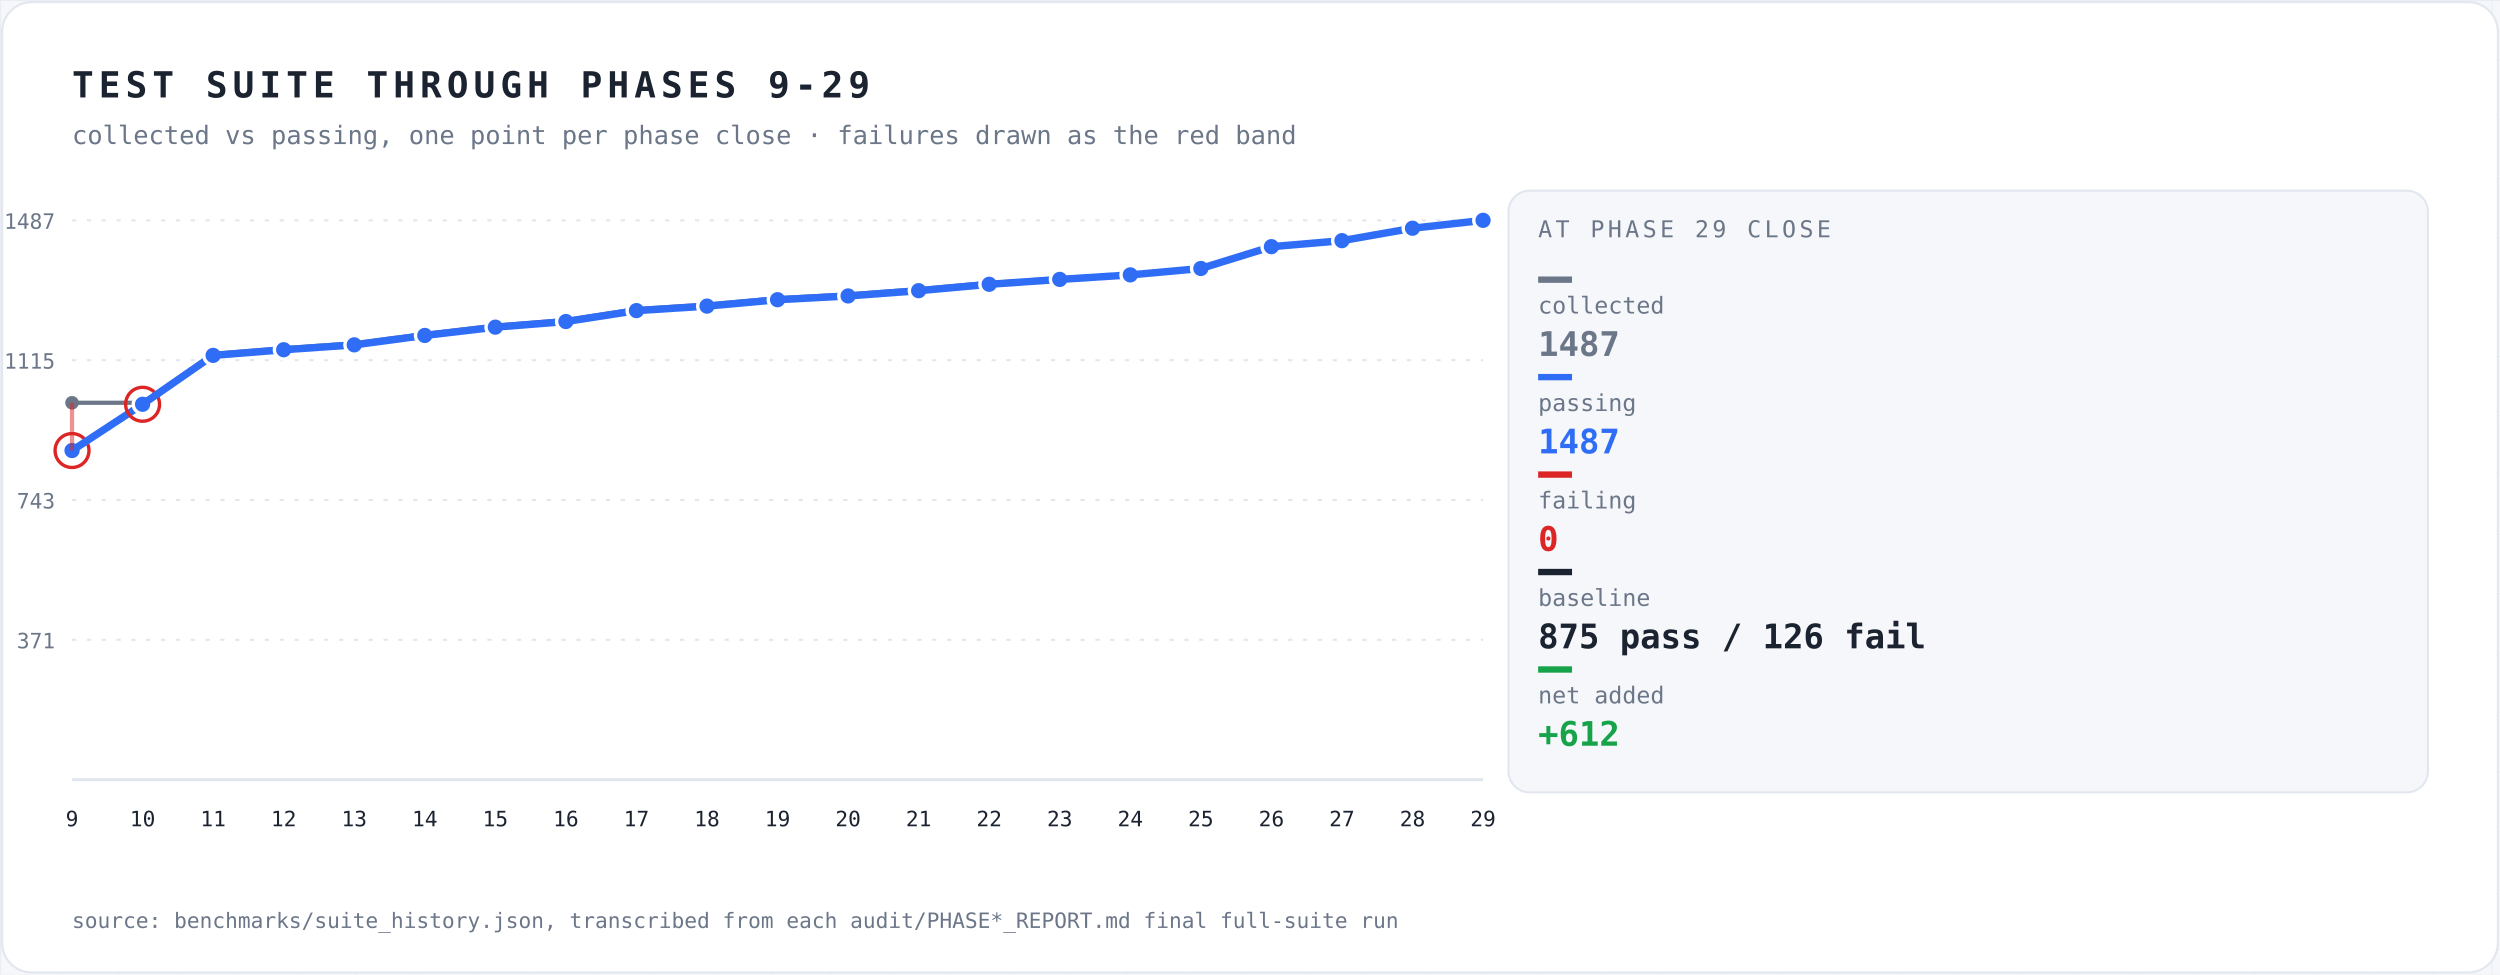
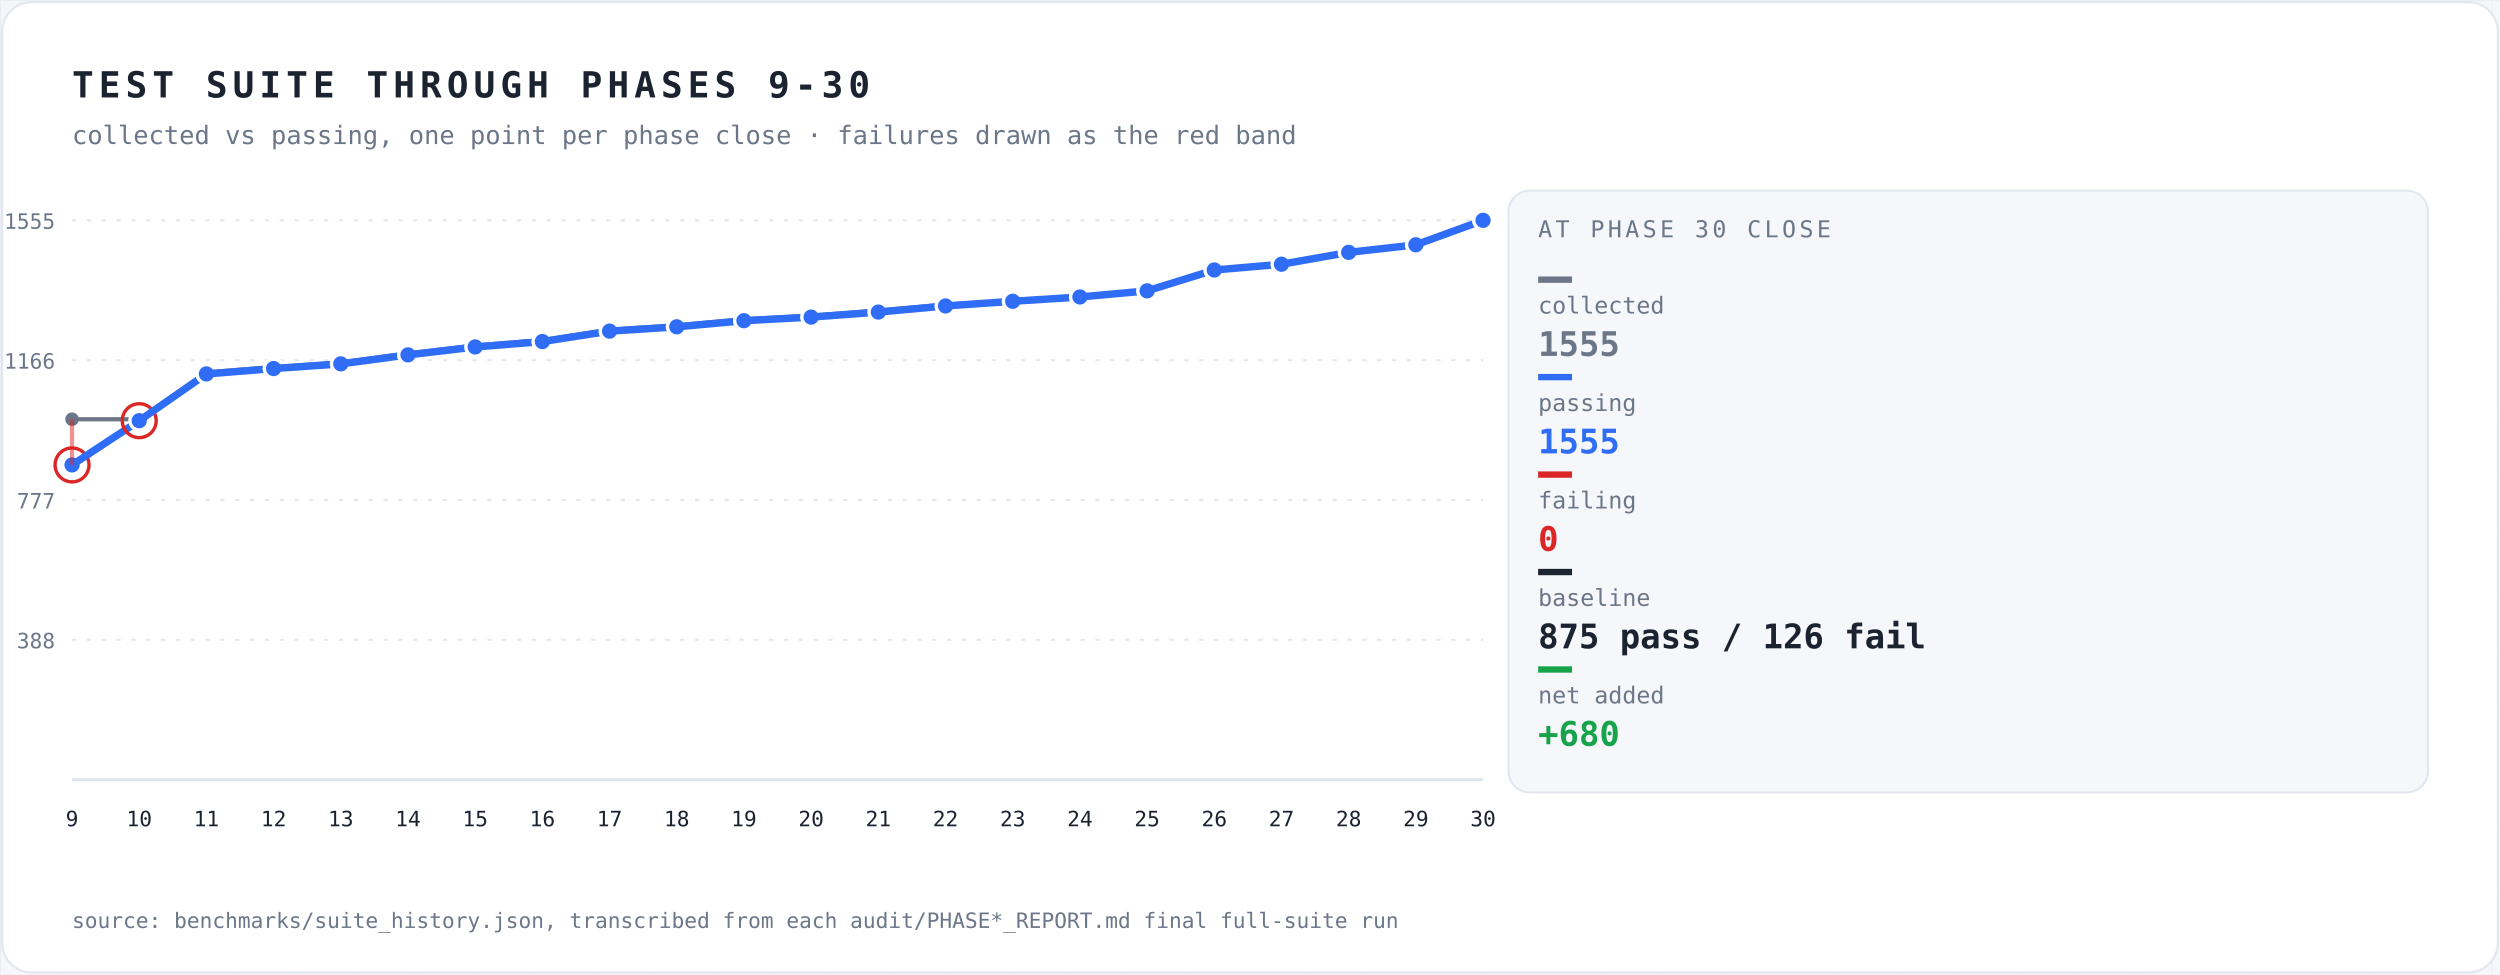
- <svg xmlns="http://www.w3.org/2000/svg" width="1180" height="460" viewBox="0 0 1180 460" role="img" aria-label="TEST SUITE THROUGH PHASES 9-29: collected vs passing, one point per phase close · failures drawn as the red band">
+ <svg xmlns="http://www.w3.org/2000/svg" width="1180" height="460" viewBox="0 0 1180 460" role="img" aria-label="TEST SUITE THROUGH PHASES 9-30: collected vs passing, one point per phase close · failures drawn as the red band">
  <defs>
    <pattern id="grid" width="28" height="28" patternUnits="userSpaceOnUse">
      <path d="M28 0H0v28" fill="none" stroke="#e2e7ef" stroke-width="1" />
    </pattern>
  </defs>
  <rect width="100%" height="100%" fill="#f5f7fa" />
  <rect width="100%" height="100%" fill="url(#grid)" opacity=".55" />
  <rect x="1" y="1" width="1178" height="458" rx="14" fill="#ffffff" stroke="#e2e7ef" />
-   <text x="34" y="46" font-family="ui-monospace, 'SF Mono', Menlo, Consolas, monospace" font-size="17" font-weight="700" letter-spacing="2.4" fill="#1b2230">TEST SUITE THROUGH PHASES 9-29</text>
+   <text x="34" y="46" font-family="ui-monospace, 'SF Mono', Menlo, Consolas, monospace" font-size="17" font-weight="700" letter-spacing="2.4" fill="#1b2230">TEST SUITE THROUGH PHASES 9-30</text>
  <text x="34" y="68" font-family="ui-monospace, 'SF Mono', Menlo, Consolas, monospace" font-size="12" fill="#6b7688">collected vs passing, one point per phase close · failures drawn as the red band</text>
  <line x1="34" y1="368" x2="700" y2="368" stroke="#e2e7ef" stroke-width="1.5" />
  <line x1="34" y1="302.0" x2="700" y2="302.0" stroke="#e2e7ef" stroke-dasharray="2 5" />
-   <text x="26" y="306.0" text-anchor="end" font-family="ui-monospace, 'SF Mono', Menlo, Consolas, monospace" font-size="10" fill="#6b7688">371</text>
+   <text x="26" y="306.0" text-anchor="end" font-family="ui-monospace, 'SF Mono', Menlo, Consolas, monospace" font-size="10" fill="#6b7688">388</text>
  <line x1="34" y1="236.0" x2="700" y2="236.0" stroke="#e2e7ef" stroke-dasharray="2 5" />
-   <text x="26" y="240.0" text-anchor="end" font-family="ui-monospace, 'SF Mono', Menlo, Consolas, monospace" font-size="10" fill="#6b7688">743</text>
+   <text x="26" y="240.0" text-anchor="end" font-family="ui-monospace, 'SF Mono', Menlo, Consolas, monospace" font-size="10" fill="#6b7688">777</text>
  <line x1="34" y1="170.0" x2="700" y2="170.0" stroke="#e2e7ef" stroke-dasharray="2 5" />
-   <text x="26" y="174.0" text-anchor="end" font-family="ui-monospace, 'SF Mono', Menlo, Consolas, monospace" font-size="10" fill="#6b7688">1115</text>
+   <text x="26" y="174.0" text-anchor="end" font-family="ui-monospace, 'SF Mono', Menlo, Consolas, monospace" font-size="10" fill="#6b7688">1166</text>
  <line x1="34" y1="104.0" x2="700" y2="104.0" stroke="#e2e7ef" stroke-dasharray="2 5" />
-   <text x="26" y="108.0" text-anchor="end" font-family="ui-monospace, 'SF Mono', Menlo, Consolas, monospace" font-size="10" fill="#6b7688">1487</text>
-   <circle cx="34.0" cy="190.106" r="3.2" fill="#6b7688" />
-   <circle cx="34.0" cy="212.654" r="4.4" fill="#2f6df6" stroke="#ffffff" stroke-width="1.6" />
-   <circle cx="34.0" cy="212.654" r="8" fill="none" stroke="#dc2626" stroke-width="1.6" />
+   <text x="26" y="108.0" text-anchor="end" font-family="ui-monospace, 'SF Mono', Menlo, Consolas, monospace" font-size="10" fill="#6b7688">1555</text>
+   <circle cx="34.0" cy="197.886" r="3.2" fill="#6b7688" />
+   <circle cx="34.0" cy="219.447" r="4.4" fill="#2f6df6" stroke="#ffffff" stroke-width="1.6" />
+   <circle cx="34.0" cy="219.447" r="8" fill="none" stroke="#dc2626" stroke-width="1.6" />
  <text x="34.0" y="390" text-anchor="middle" font-family="ui-monospace, 'SF Mono', Menlo, Consolas, monospace" font-size="10" fill="#1b2230">9</text>
-   <line x1="34.0" y1="190.106" x2="67.3" y2="190.106" stroke="#6b7688" stroke-width="2" />
-   <line x1="34.0" y1="212.654" x2="67.3" y2="190.816" stroke="#2f6df6" stroke-width="3.5" />
-   <line x1="34.0" y1="190.106" x2="34.0" y2="212.654" stroke="#dc2626" stroke-width="2" opacity=".5" />
-   <circle cx="67.3" cy="190.106" r="3.2" fill="#6b7688" />
-   <circle cx="67.3" cy="190.816" r="4.4" fill="#2f6df6" stroke="#ffffff" stroke-width="1.6" />
-   <circle cx="67.3" cy="190.816" r="8" fill="none" stroke="#dc2626" stroke-width="1.6" />
-   <text x="67.3" y="390" text-anchor="middle" font-family="ui-monospace, 'SF Mono', Menlo, Consolas, monospace" font-size="10" fill="#1b2230">10</text>
-   <line x1="67.3" y1="190.106" x2="100.6" y2="167.026" stroke="#6b7688" stroke-width="2" />
-   <line x1="67.3" y1="190.816" x2="100.6" y2="167.736" stroke="#2f6df6" stroke-width="3.5" />
-   <circle cx="100.6" cy="167.026" r="3.2" fill="#6b7688" />
-   <circle cx="100.6" cy="167.736" r="4.4" fill="#2f6df6" stroke="#ffffff" stroke-width="1.6" />
-   <text x="100.6" y="390" text-anchor="middle" font-family="ui-monospace, 'SF Mono', Menlo, Consolas, monospace" font-size="10" fill="#1b2230">11</text>
-   <line x1="100.6" y1="167.026" x2="133.9" y2="164.363" stroke="#6b7688" stroke-width="2" />
-   <line x1="100.6" y1="167.736" x2="133.9" y2="165.073" stroke="#2f6df6" stroke-width="3.5" />
-   <circle cx="133.9" cy="164.363" r="3.2" fill="#6b7688" />
-   <circle cx="133.9" cy="165.073" r="4.4" fill="#2f6df6" stroke="#ffffff" stroke-width="1.6" />
-   <text x="133.9" y="390" text-anchor="middle" font-family="ui-monospace, 'SF Mono', Menlo, Consolas, monospace" font-size="10" fill="#1b2230">12</text>
-   <line x1="133.9" y1="164.363" x2="167.2" y2="162.055" stroke="#6b7688" stroke-width="2" />
-   <line x1="133.9" y1="165.073" x2="167.2" y2="162.765" stroke="#2f6df6" stroke-width="3.5" />
-   <circle cx="167.2" cy="162.055" r="3.2" fill="#6b7688" />
-   <circle cx="167.2" cy="162.765" r="4.4" fill="#2f6df6" stroke="#ffffff" stroke-width="1.6" />
-   <text x="167.2" y="390" text-anchor="middle" font-family="ui-monospace, 'SF Mono', Menlo, Consolas, monospace" font-size="10" fill="#1b2230">13</text>
-   <line x1="167.2" y1="162.055" x2="200.5" y2="157.617" stroke="#6b7688" stroke-width="2" />
-   <line x1="167.2" y1="162.765" x2="200.5" y2="158.327" stroke="#2f6df6" stroke-width="3.5" />
-   <circle cx="200.5" cy="157.617" r="3.2" fill="#6b7688" />
-   <circle cx="200.5" cy="158.327" r="4.4" fill="#2f6df6" stroke="#ffffff" stroke-width="1.6" />
-   <text x="200.5" y="390" text-anchor="middle" font-family="ui-monospace, 'SF Mono', Menlo, Consolas, monospace" font-size="10" fill="#1b2230">14</text>
-   <line x1="200.5" y1="157.617" x2="233.8" y2="153.711" stroke="#6b7688" stroke-width="2" />
-   <line x1="200.5" y1="158.327" x2="233.8" y2="154.421" stroke="#2f6df6" stroke-width="3.5" />
-   <circle cx="233.8" cy="153.711" r="3.2" fill="#6b7688" />
-   <circle cx="233.8" cy="154.421" r="4.4" fill="#2f6df6" stroke="#ffffff" stroke-width="1.6" />
-   <text x="233.8" y="390" text-anchor="middle" font-family="ui-monospace, 'SF Mono', Menlo, Consolas, monospace" font-size="10" fill="#1b2230">15</text>
-   <line x1="233.8" y1="153.711" x2="267.1" y2="151.048" stroke="#6b7688" stroke-width="2" />
-   <line x1="233.8" y1="154.421" x2="267.1" y2="151.758" stroke="#2f6df6" stroke-width="3.5" />
-   <circle cx="267.1" cy="151.048" r="3.2" fill="#6b7688" />
-   <circle cx="267.1" cy="151.758" r="4.4" fill="#2f6df6" stroke="#ffffff" stroke-width="1.6" />
-   <text x="267.1" y="390" text-anchor="middle" font-family="ui-monospace, 'SF Mono', Menlo, Consolas, monospace" font-size="10" fill="#1b2230">16</text>
-   <line x1="267.1" y1="151.048" x2="300.4" y2="145.899" stroke="#6b7688" stroke-width="2" />
-   <line x1="267.1" y1="151.758" x2="300.4" y2="146.609" stroke="#2f6df6" stroke-width="3.5" />
-   <circle cx="300.4" cy="145.899" r="3.2" fill="#6b7688" />
-   <circle cx="300.4" cy="146.609" r="4.4" fill="#2f6df6" stroke="#ffffff" stroke-width="1.6" />
-   <text x="300.4" y="390" text-anchor="middle" font-family="ui-monospace, 'SF Mono', Menlo, Consolas, monospace" font-size="10" fill="#1b2230">17</text>
-   <line x1="300.4" y1="145.899" x2="333.7" y2="143.769" stroke="#6b7688" stroke-width="2" />
-   <line x1="300.4" y1="146.609" x2="333.7" y2="144.479" stroke="#2f6df6" stroke-width="3.5" />
-   <circle cx="333.7" cy="143.769" r="3.2" fill="#6b7688" />
-   <circle cx="333.7" cy="144.479" r="4.4" fill="#2f6df6" stroke="#ffffff" stroke-width="1.6" />
-   <text x="333.7" y="390" text-anchor="middle" font-family="ui-monospace, 'SF Mono', Menlo, Consolas, monospace" font-size="10" fill="#1b2230">18</text>
-   <line x1="333.7" y1="143.769" x2="367.0" y2="140.751" stroke="#6b7688" stroke-width="2" />
-   <line x1="333.7" y1="144.479" x2="367.0" y2="141.461" stroke="#2f6df6" stroke-width="3.5" />
-   <circle cx="367.0" cy="140.751" r="3.2" fill="#6b7688" />
-   <circle cx="367.0" cy="141.461" r="4.4" fill="#2f6df6" stroke="#ffffff" stroke-width="1.6" />
-   <text x="367.0" y="390" text-anchor="middle" font-family="ui-monospace, 'SF Mono', Menlo, Consolas, monospace" font-size="10" fill="#1b2230">19</text>
-   <line x1="367" y1="140.751" x2="400.3" y2="138.975" stroke="#6b7688" stroke-width="2" />
-   <line x1="367" y1="141.461" x2="400.3" y2="139.685" stroke="#2f6df6" stroke-width="3.5" />
-   <circle cx="400.3" cy="138.975" r="3.2" fill="#6b7688" />
-   <circle cx="400.3" cy="139.685" r="4.4" fill="#2f6df6" stroke="#ffffff" stroke-width="1.6" />
-   <text x="400.3" y="390" text-anchor="middle" font-family="ui-monospace, 'SF Mono', Menlo, Consolas, monospace" font-size="10" fill="#1b2230">20</text>
-   <line x1="400.3" y1="138.975" x2="433.6" y2="136.49" stroke="#6b7688" stroke-width="2" />
-   <line x1="400.3" y1="139.685" x2="433.6" y2="137.2" stroke="#2f6df6" stroke-width="3.5" />
-   <circle cx="433.6" cy="136.49" r="3.2" fill="#6b7688" />
-   <circle cx="433.6" cy="137.2" r="4.4" fill="#2f6df6" stroke="#ffffff" stroke-width="1.6" />
-   <text x="433.6" y="390" text-anchor="middle" font-family="ui-monospace, 'SF Mono', Menlo, Consolas, monospace" font-size="10" fill="#1b2230">21</text>
-   <line x1="433.6" y1="136.49" x2="466.9" y2="133.471" stroke="#6b7688" stroke-width="2" />
-   <line x1="433.6" y1="137.2" x2="466.9" y2="134.182" stroke="#2f6df6" stroke-width="3.5" />
-   <circle cx="466.9" cy="133.471" r="3.2" fill="#6b7688" />
-   <circle cx="466.9" cy="134.182" r="4.4" fill="#2f6df6" stroke="#ffffff" stroke-width="1.6" />
-   <text x="466.9" y="390" text-anchor="middle" font-family="ui-monospace, 'SF Mono', Menlo, Consolas, monospace" font-size="10" fill="#1b2230">22</text>
-   <line x1="466.9" y1="133.471" x2="500.2" y2="131.696" stroke="#6b7688" stroke-width="2" />
-   <line x1="466.9" y1="134.182" x2="500.2" y2="131.874" stroke="#2f6df6" stroke-width="3.5" />
-   <circle cx="500.2" cy="131.696" r="3.2" fill="#6b7688" />
-   <circle cx="500.2" cy="131.874" r="4.4" fill="#2f6df6" stroke="#ffffff" stroke-width="1.6" />
-   <text x="500.2" y="390" text-anchor="middle" font-family="ui-monospace, 'SF Mono', Menlo, Consolas, monospace" font-size="10" fill="#1b2230">23</text>
-   <line x1="500.2" y1="131.696" x2="533.5" y2="129.566" stroke="#6b7688" stroke-width="2" />
-   <line x1="500.2" y1="131.874" x2="533.5" y2="129.743" stroke="#2f6df6" stroke-width="3.5" />
-   <circle cx="533.5" cy="129.566" r="3.2" fill="#6b7688" />
-   <circle cx="533.5" cy="129.743" r="4.4" fill="#2f6df6" stroke="#ffffff" stroke-width="1.6" />
-   <text x="533.5" y="390" text-anchor="middle" font-family="ui-monospace, 'SF Mono', Menlo, Consolas, monospace" font-size="10" fill="#1b2230">24</text>
-   <line x1="533.5" y1="129.566" x2="566.8" y2="126.547" stroke="#6b7688" stroke-width="2" />
-   <line x1="533.5" y1="129.743" x2="566.8" y2="126.725" stroke="#2f6df6" stroke-width="3.5" />
-   <circle cx="566.8" cy="126.547" r="3.2" fill="#6b7688" />
-   <circle cx="566.8" cy="126.725" r="4.4" fill="#2f6df6" stroke="#ffffff" stroke-width="1.6" />
-   <text x="566.8" y="390" text-anchor="middle" font-family="ui-monospace, 'SF Mono', Menlo, Consolas, monospace" font-size="10" fill="#1b2230">25</text>
-   <line x1="566.8" y1="126.547" x2="600.1" y2="116.428" stroke="#6b7688" stroke-width="2" />
-   <line x1="566.8" y1="126.725" x2="600.1" y2="116.428" stroke="#2f6df6" stroke-width="3.5" />
-   <circle cx="600.1" cy="116.428" r="3.2" fill="#6b7688" />
-   <circle cx="600.1" cy="116.428" r="4.4" fill="#2f6df6" stroke="#ffffff" stroke-width="1.6" />
-   <text x="600.1" y="390" text-anchor="middle" font-family="ui-monospace, 'SF Mono', Menlo, Consolas, monospace" font-size="10" fill="#1b2230">26</text>
-   <line x1="600.1" y1="116.428" x2="633.4" y2="113.587" stroke="#6b7688" stroke-width="2" />
-   <line x1="600.1" y1="116.428" x2="633.4" y2="113.587" stroke="#2f6df6" stroke-width="3.5" />
-   <circle cx="633.4" cy="113.587" r="3.2" fill="#6b7688" />
-   <circle cx="633.4" cy="113.587" r="4.4" fill="#2f6df6" stroke="#ffffff" stroke-width="1.6" />
-   <text x="633.4" y="390" text-anchor="middle" font-family="ui-monospace, 'SF Mono', Menlo, Consolas, monospace" font-size="10" fill="#1b2230">27</text>
-   <line x1="633.4" y1="113.587" x2="666.7" y2="107.728" stroke="#6b7688" stroke-width="2" />
-   <line x1="633.4" y1="113.587" x2="666.7" y2="107.728" stroke="#2f6df6" stroke-width="3.5" />
-   <circle cx="666.7" cy="107.728" r="3.2" fill="#6b7688" />
-   <circle cx="666.7" cy="107.728" r="4.4" fill="#2f6df6" stroke="#ffffff" stroke-width="1.6" />
-   <text x="666.7" y="390" text-anchor="middle" font-family="ui-monospace, 'SF Mono', Menlo, Consolas, monospace" font-size="10" fill="#1b2230">28</text>
-   <line x1="666.7" y1="107.728" x2="700.0" y2="104.0" stroke="#6b7688" stroke-width="2" />
-   <line x1="666.7" y1="107.728" x2="700.0" y2="104.0" stroke="#2f6df6" stroke-width="3.5" />
+   <line x1="34" y1="197.886" x2="65.714" y2="197.886" stroke="#6b7688" stroke-width="2" />
+   <line x1="34" y1="219.447" x2="65.714" y2="198.565" stroke="#2f6df6" stroke-width="3.5" />
+   <line x1="34" y1="197.886" x2="34" y2="219.447" stroke="#dc2626" stroke-width="2" opacity=".5" />
+   <circle cx="65.714" cy="197.886" r="3.2" fill="#6b7688" />
+   <circle cx="65.714" cy="198.565" r="4.4" fill="#2f6df6" stroke="#ffffff" stroke-width="1.6" />
+   <circle cx="65.714" cy="198.565" r="8" fill="none" stroke="#dc2626" stroke-width="1.6" />
+   <text x="65.714" y="390" text-anchor="middle" font-family="ui-monospace, 'SF Mono', Menlo, Consolas, monospace" font-size="10" fill="#1b2230">10</text>
+   <line x1="65.714" y1="197.886" x2="97.429" y2="175.815" stroke="#6b7688" stroke-width="2" />
+   <line x1="65.714" y1="198.565" x2="97.429" y2="176.494" stroke="#2f6df6" stroke-width="3.5" />
+   <circle cx="97.429" cy="175.815" r="3.2" fill="#6b7688" />
+   <circle cx="97.429" cy="176.494" r="4.4" fill="#2f6df6" stroke="#ffffff" stroke-width="1.6" />
+   <text x="97.429" y="390" text-anchor="middle" font-family="ui-monospace, 'SF Mono', Menlo, Consolas, monospace" font-size="10" fill="#1b2230">11</text>
+   <line x1="97.429" y1="175.815" x2="129.143" y2="173.268" stroke="#6b7688" stroke-width="2" />
+   <line x1="97.429" y1="176.494" x2="129.143" y2="173.947" stroke="#2f6df6" stroke-width="3.5" />
+   <circle cx="129.143" cy="173.268" r="3.2" fill="#6b7688" />
+   <circle cx="129.143" cy="173.947" r="4.4" fill="#2f6df6" stroke="#ffffff" stroke-width="1.6" />
+   <text x="129.143" y="390" text-anchor="middle" font-family="ui-monospace, 'SF Mono', Menlo, Consolas, monospace" font-size="10" fill="#1b2230">12</text>
+   <line x1="129.143" y1="173.268" x2="160.857" y2="171.061" stroke="#6b7688" stroke-width="2" />
+   <line x1="129.143" y1="173.947" x2="160.857" y2="171.74" stroke="#2f6df6" stroke-width="3.5" />
+   <circle cx="160.857" cy="171.061" r="3.2" fill="#6b7688" />
+   <circle cx="160.857" cy="171.74" r="4.4" fill="#2f6df6" stroke="#ffffff" stroke-width="1.6" />
+   <text x="160.857" y="390" text-anchor="middle" font-family="ui-monospace, 'SF Mono', Menlo, Consolas, monospace" font-size="10" fill="#1b2230">13</text>
+   <line x1="160.857" y1="171.061" x2="192.571" y2="166.817" stroke="#6b7688" stroke-width="2" />
+   <line x1="160.857" y1="171.74" x2="192.571" y2="167.496" stroke="#2f6df6" stroke-width="3.5" />
+   <circle cx="192.571" cy="166.817" r="3.2" fill="#6b7688" />
+   <circle cx="192.571" cy="167.496" r="4.4" fill="#2f6df6" stroke="#ffffff" stroke-width="1.6" />
+   <text x="192.571" y="390" text-anchor="middle" font-family="ui-monospace, 'SF Mono', Menlo, Consolas, monospace" font-size="10" fill="#1b2230">14</text>
+   <line x1="192.571" y1="166.817" x2="224.286" y2="163.082" stroke="#6b7688" stroke-width="2" />
+   <line x1="192.571" y1="167.496" x2="224.286" y2="163.761" stroke="#2f6df6" stroke-width="3.5" />
+   <circle cx="224.286" cy="163.082" r="3.2" fill="#6b7688" />
+   <circle cx="224.286" cy="163.761" r="4.4" fill="#2f6df6" stroke="#ffffff" stroke-width="1.6" />
+   <text x="224.286" y="390" text-anchor="middle" font-family="ui-monospace, 'SF Mono', Menlo, Consolas, monospace" font-size="10" fill="#1b2230">15</text>
+   <line x1="224.286" y1="163.082" x2="256.0" y2="160.535" stroke="#6b7688" stroke-width="2" />
+   <line x1="224.286" y1="163.761" x2="256.0" y2="161.214" stroke="#2f6df6" stroke-width="3.5" />
+   <circle cx="256.0" cy="160.535" r="3.2" fill="#6b7688" />
+   <circle cx="256.0" cy="161.214" r="4.4" fill="#2f6df6" stroke="#ffffff" stroke-width="1.6" />
+   <text x="256.0" y="390" text-anchor="middle" font-family="ui-monospace, 'SF Mono', Menlo, Consolas, monospace" font-size="10" fill="#1b2230">16</text>
+   <line x1="256.0" y1="160.535" x2="287.714" y2="155.612" stroke="#6b7688" stroke-width="2" />
+   <line x1="256.0" y1="161.214" x2="287.714" y2="156.291" stroke="#2f6df6" stroke-width="3.5" />
+   <circle cx="287.714" cy="155.612" r="3.2" fill="#6b7688" />
+   <circle cx="287.714" cy="156.291" r="4.4" fill="#2f6df6" stroke="#ffffff" stroke-width="1.6" />
+   <text x="287.714" y="390" text-anchor="middle" font-family="ui-monospace, 'SF Mono', Menlo, Consolas, monospace" font-size="10" fill="#1b2230">17</text>
+   <line x1="287.714" y1="155.612" x2="319.429" y2="153.574" stroke="#6b7688" stroke-width="2" />
+   <line x1="287.714" y1="156.291" x2="319.429" y2="154.253" stroke="#2f6df6" stroke-width="3.5" />
+   <circle cx="319.429" cy="153.574" r="3.2" fill="#6b7688" />
+   <circle cx="319.429" cy="154.253" r="4.4" fill="#2f6df6" stroke="#ffffff" stroke-width="1.6" />
+   <text x="319.429" y="390" text-anchor="middle" font-family="ui-monospace, 'SF Mono', Menlo, Consolas, monospace" font-size="10" fill="#1b2230">18</text>
+   <line x1="319.429" y1="153.574" x2="351.143" y2="150.688" stroke="#6b7688" stroke-width="2" />
+   <line x1="319.429" y1="154.253" x2="351.143" y2="151.367" stroke="#2f6df6" stroke-width="3.5" />
+   <circle cx="351.143" cy="150.688" r="3.2" fill="#6b7688" />
+   <circle cx="351.143" cy="151.367" r="4.4" fill="#2f6df6" stroke="#ffffff" stroke-width="1.6" />
+   <text x="351.143" y="390" text-anchor="middle" font-family="ui-monospace, 'SF Mono', Menlo, Consolas, monospace" font-size="10" fill="#1b2230">19</text>
+   <line x1="351.143" y1="150.688" x2="382.857" y2="148.99" stroke="#6b7688" stroke-width="2" />
+   <line x1="351.143" y1="151.367" x2="382.857" y2="149.669" stroke="#2f6df6" stroke-width="3.5" />
+   <circle cx="382.857" cy="148.99" r="3.2" fill="#6b7688" />
+   <circle cx="382.857" cy="149.669" r="4.4" fill="#2f6df6" stroke="#ffffff" stroke-width="1.6" />
+   <text x="382.857" y="390" text-anchor="middle" font-family="ui-monospace, 'SF Mono', Menlo, Consolas, monospace" font-size="10" fill="#1b2230">20</text>
+   <line x1="382.857" y1="148.99" x2="414.571" y2="146.614" stroke="#6b7688" stroke-width="2" />
+   <line x1="382.857" y1="149.669" x2="414.571" y2="147.293" stroke="#2f6df6" stroke-width="3.5" />
+   <circle cx="414.571" cy="146.614" r="3.2" fill="#6b7688" />
+   <circle cx="414.571" cy="147.293" r="4.4" fill="#2f6df6" stroke="#ffffff" stroke-width="1.6" />
+   <text x="414.571" y="390" text-anchor="middle" font-family="ui-monospace, 'SF Mono', Menlo, Consolas, monospace" font-size="10" fill="#1b2230">21</text>
+   <line x1="414.571" y1="146.614" x2="446.286" y2="143.727" stroke="#6b7688" stroke-width="2" />
+   <line x1="414.571" y1="147.293" x2="446.286" y2="144.406" stroke="#2f6df6" stroke-width="3.5" />
+   <circle cx="446.286" cy="143.727" r="3.2" fill="#6b7688" />
+   <circle cx="446.286" cy="144.406" r="4.4" fill="#2f6df6" stroke="#ffffff" stroke-width="1.6" />
+   <text x="446.286" y="390" text-anchor="middle" font-family="ui-monospace, 'SF Mono', Menlo, Consolas, monospace" font-size="10" fill="#1b2230">22</text>
+   <line x1="446.286" y1="143.727" x2="478.0" y2="142.03" stroke="#6b7688" stroke-width="2" />
+   <line x1="446.286" y1="144.406" x2="478.0" y2="142.199" stroke="#2f6df6" stroke-width="3.5" />
+   <circle cx="478.0" cy="142.03" r="3.2" fill="#6b7688" />
+   <circle cx="478.0" cy="142.199" r="4.4" fill="#2f6df6" stroke="#ffffff" stroke-width="1.6" />
+   <text x="478.0" y="390" text-anchor="middle" font-family="ui-monospace, 'SF Mono', Menlo, Consolas, monospace" font-size="10" fill="#1b2230">23</text>
+   <line x1="478.0" y1="142.03" x2="509.714" y2="139.992" stroke="#6b7688" stroke-width="2" />
+   <line x1="478.0" y1="142.199" x2="509.714" y2="140.162" stroke="#2f6df6" stroke-width="3.5" />
+   <circle cx="509.714" cy="139.992" r="3.2" fill="#6b7688" />
+   <circle cx="509.714" cy="140.162" r="4.4" fill="#2f6df6" stroke="#ffffff" stroke-width="1.6" />
+   <text x="509.714" y="390" text-anchor="middle" font-family="ui-monospace, 'SF Mono', Menlo, Consolas, monospace" font-size="10" fill="#1b2230">24</text>
+   <line x1="509.714" y1="139.992" x2="541.429" y2="137.106" stroke="#6b7688" stroke-width="2" />
+   <line x1="509.714" y1="140.162" x2="541.429" y2="137.276" stroke="#2f6df6" stroke-width="3.5" />
+   <circle cx="541.429" cy="137.106" r="3.2" fill="#6b7688" />
+   <circle cx="541.429" cy="137.276" r="4.4" fill="#2f6df6" stroke="#ffffff" stroke-width="1.6" />
+   <text x="541.429" y="390" text-anchor="middle" font-family="ui-monospace, 'SF Mono', Menlo, Consolas, monospace" font-size="10" fill="#1b2230">25</text>
+   <line x1="541.429" y1="137.106" x2="573.143" y2="127.429" stroke="#6b7688" stroke-width="2" />
+   <line x1="541.429" y1="137.276" x2="573.143" y2="127.429" stroke="#2f6df6" stroke-width="3.5" />
+   <circle cx="573.143" cy="127.429" r="3.2" fill="#6b7688" />
+   <circle cx="573.143" cy="127.429" r="4.4" fill="#2f6df6" stroke="#ffffff" stroke-width="1.6" />
+   <text x="573.143" y="390" text-anchor="middle" font-family="ui-monospace, 'SF Mono', Menlo, Consolas, monospace" font-size="10" fill="#1b2230">26</text>
+   <line x1="573.143" y1="127.429" x2="604.857" y2="124.713" stroke="#6b7688" stroke-width="2" />
+   <line x1="573.143" y1="127.429" x2="604.857" y2="124.713" stroke="#2f6df6" stroke-width="3.5" />
+   <circle cx="604.857" cy="124.713" r="3.2" fill="#6b7688" />
+   <circle cx="604.857" cy="124.713" r="4.4" fill="#2f6df6" stroke="#ffffff" stroke-width="1.6" />
+   <text x="604.857" y="390" text-anchor="middle" font-family="ui-monospace, 'SF Mono', Menlo, Consolas, monospace" font-size="10" fill="#1b2230">27</text>
+   <line x1="604.857" y1="124.713" x2="636.571" y2="119.11" stroke="#6b7688" stroke-width="2" />
+   <line x1="604.857" y1="124.713" x2="636.571" y2="119.11" stroke="#2f6df6" stroke-width="3.5" />
+   <circle cx="636.571" cy="119.11" r="3.2" fill="#6b7688" />
+   <circle cx="636.571" cy="119.11" r="4.4" fill="#2f6df6" stroke="#ffffff" stroke-width="1.6" />
+   <text x="636.571" y="390" text-anchor="middle" font-family="ui-monospace, 'SF Mono', Menlo, Consolas, monospace" font-size="10" fill="#1b2230">28</text>
+   <line x1="636.571" y1="119.11" x2="668.286" y2="115.545" stroke="#6b7688" stroke-width="2" />
+   <line x1="636.571" y1="119.11" x2="668.286" y2="115.545" stroke="#2f6df6" stroke-width="3.5" />
+   <circle cx="668.286" cy="115.545" r="3.2" fill="#6b7688" />
+   <circle cx="668.286" cy="115.545" r="4.4" fill="#2f6df6" stroke="#ffffff" stroke-width="1.6" />
+   <text x="668.286" y="390" text-anchor="middle" font-family="ui-monospace, 'SF Mono', Menlo, Consolas, monospace" font-size="10" fill="#1b2230">29</text>
+   <line x1="668.286" y1="115.545" x2="700.0" y2="104.0" stroke="#6b7688" stroke-width="2" />
+   <line x1="668.286" y1="115.545" x2="700.0" y2="104.0" stroke="#2f6df6" stroke-width="3.5" />
  <circle cx="700.0" cy="104.0" r="3.2" fill="#6b7688" />
  <circle cx="700.0" cy="104.0" r="4.4" fill="#2f6df6" stroke="#ffffff" stroke-width="1.6" />
-   <text x="700.0" y="390" text-anchor="middle" font-family="ui-monospace, 'SF Mono', Menlo, Consolas, monospace" font-size="10" fill="#1b2230">29</text>
+   <text x="700.0" y="390" text-anchor="middle" font-family="ui-monospace, 'SF Mono', Menlo, Consolas, monospace" font-size="10" fill="#1b2230">30</text>
  <rect x="712" y="90" width="434" height="284" rx="10" fill="#f5f7fa" stroke="#e2e7ef" />
-   <text x="726" y="112" font-family="ui-monospace, 'SF Mono', Menlo, Consolas, monospace" font-size="11" letter-spacing="1.6" fill="#6b7688">AT PHASE 29 CLOSE</text>
+   <text x="726" y="112" font-family="ui-monospace, 'SF Mono', Menlo, Consolas, monospace" font-size="11" letter-spacing="1.6" fill="#6b7688">AT PHASE 30 CLOSE</text>
  <line x1="726" y1="132" x2="742" y2="132" stroke="#6b7688" stroke-width="3" />
  <text x="726" y="148" font-family="ui-monospace, 'SF Mono', Menlo, Consolas, monospace" font-size="11" fill="#6b7688">collected</text>
-   <text x="726" y="168" font-family="ui-monospace, 'SF Mono', Menlo, Consolas, monospace" font-size="16" font-weight="700" fill="#6b7688">1487</text>
+   <text x="726" y="168" font-family="ui-monospace, 'SF Mono', Menlo, Consolas, monospace" font-size="16" font-weight="700" fill="#6b7688">1555</text>
  <line x1="726" y1="178" x2="742" y2="178" stroke="#2f6df6" stroke-width="3" />
  <text x="726" y="194" font-family="ui-monospace, 'SF Mono', Menlo, Consolas, monospace" font-size="11" fill="#6b7688">passing</text>
-   <text x="726" y="214" font-family="ui-monospace, 'SF Mono', Menlo, Consolas, monospace" font-size="16" font-weight="700" fill="#2f6df6">1487</text>
+   <text x="726" y="214" font-family="ui-monospace, 'SF Mono', Menlo, Consolas, monospace" font-size="16" font-weight="700" fill="#2f6df6">1555</text>
  <line x1="726" y1="224" x2="742" y2="224" stroke="#dc2626" stroke-width="3" />
  <text x="726" y="240" font-family="ui-monospace, 'SF Mono', Menlo, Consolas, monospace" font-size="11" fill="#6b7688">failing</text>
  <text x="726" y="260" font-family="ui-monospace, 'SF Mono', Menlo, Consolas, monospace" font-size="16" font-weight="700" fill="#dc2626">0</text>
  <line x1="726" y1="270" x2="742" y2="270" stroke="#1b2230" stroke-width="3" />
  <text x="726" y="286" font-family="ui-monospace, 'SF Mono', Menlo, Consolas, monospace" font-size="11" fill="#6b7688">baseline</text>
  <text x="726" y="306" font-family="ui-monospace, 'SF Mono', Menlo, Consolas, monospace" font-size="16" font-weight="700" fill="#1b2230">875 pass / 126 fail</text>
  <line x1="726" y1="316" x2="742" y2="316" stroke="#16a34a" stroke-width="3" />
  <text x="726" y="332" font-family="ui-monospace, 'SF Mono', Menlo, Consolas, monospace" font-size="11" fill="#6b7688">net added</text>
-   <text x="726" y="352" font-family="ui-monospace, 'SF Mono', Menlo, Consolas, monospace" font-size="16" font-weight="700" fill="#16a34a">+612</text>
+   <text x="726" y="352" font-family="ui-monospace, 'SF Mono', Menlo, Consolas, monospace" font-size="16" font-weight="700" fill="#16a34a">+680</text>
  <text x="34" y="438" font-family="ui-monospace, 'SF Mono', Menlo, Consolas, monospace" font-size="10" fill="#6b7688">source: benchmarks/suite_history.json, transcribed from each audit/PHASE*_REPORT.md final full-suite run</text>
</svg>
